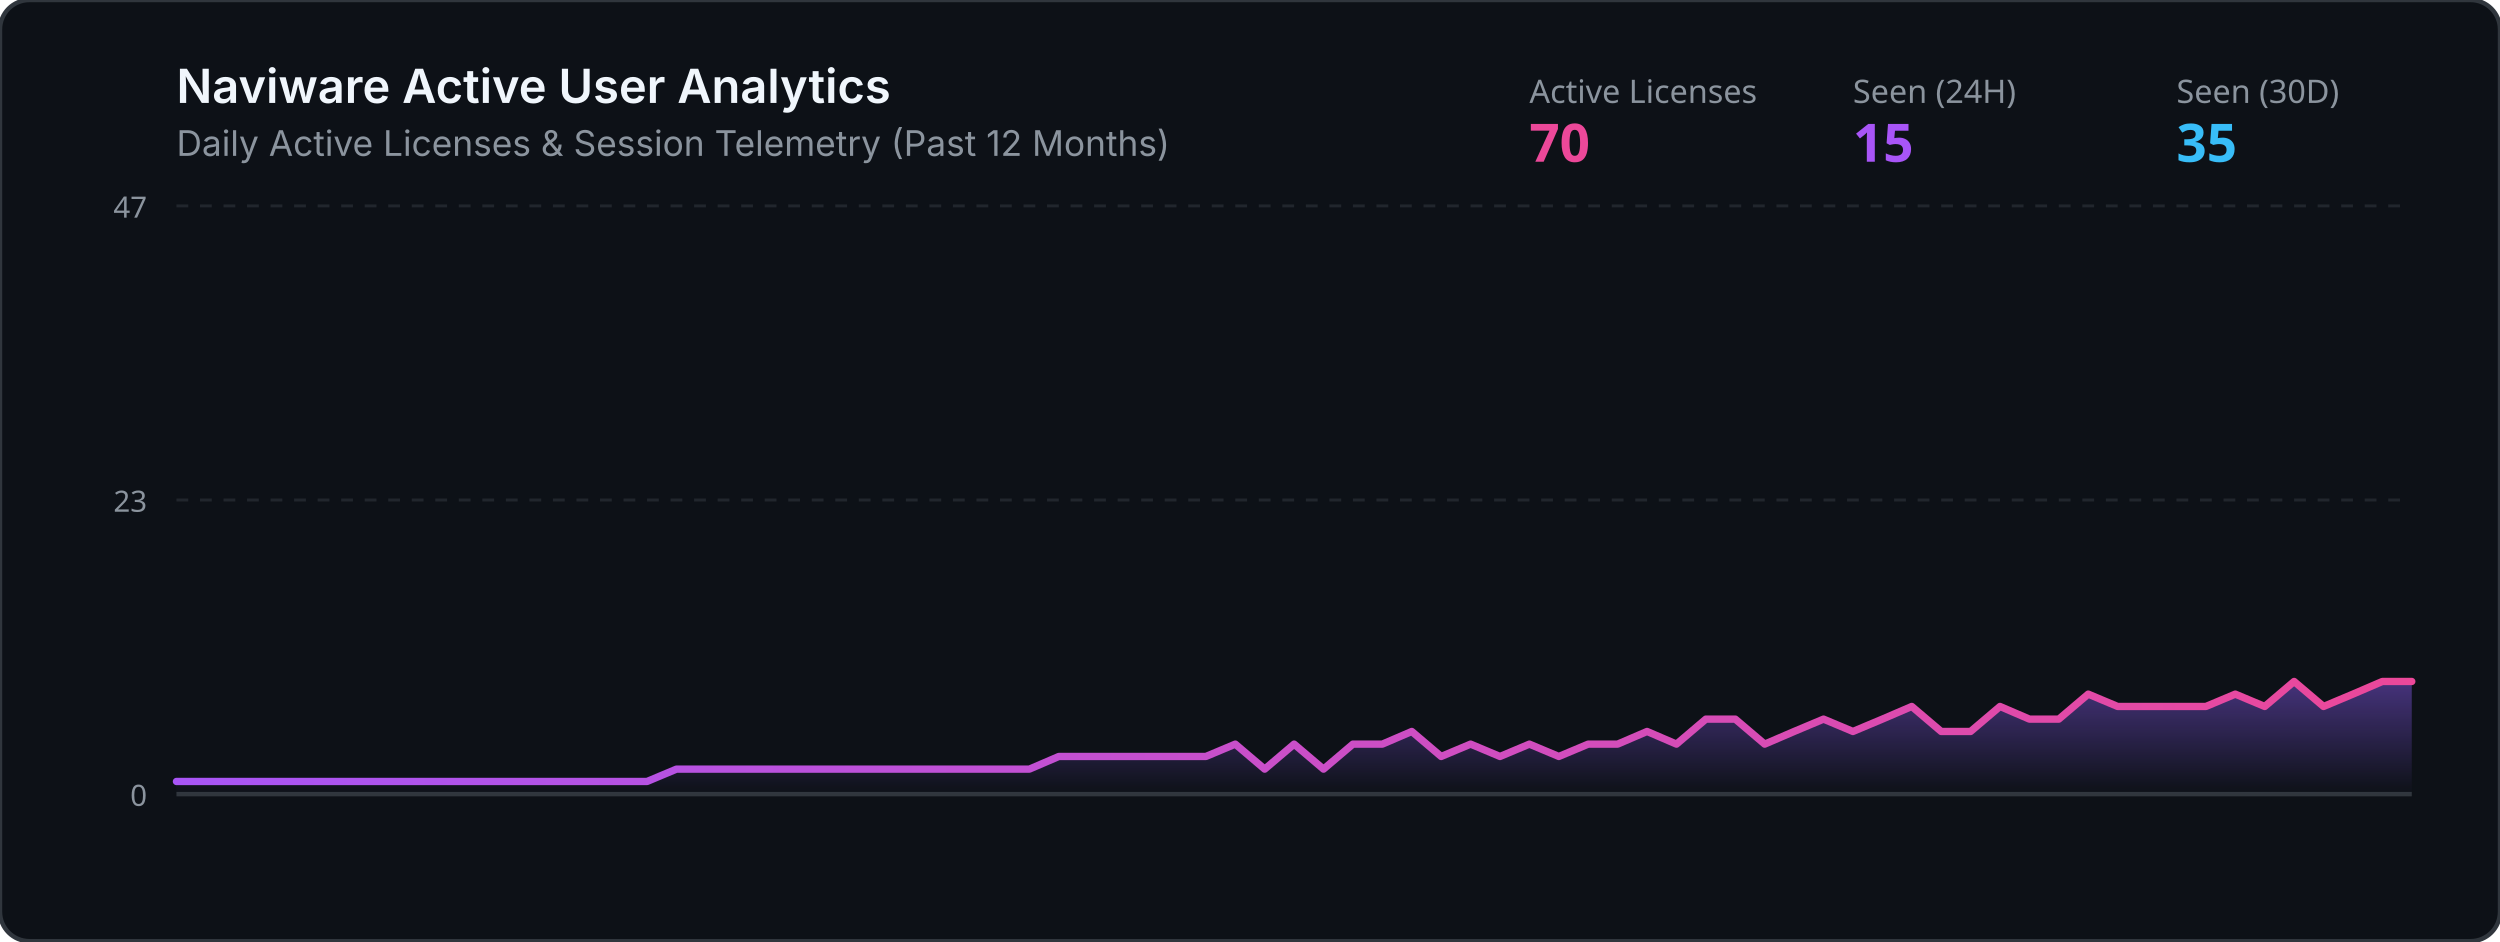
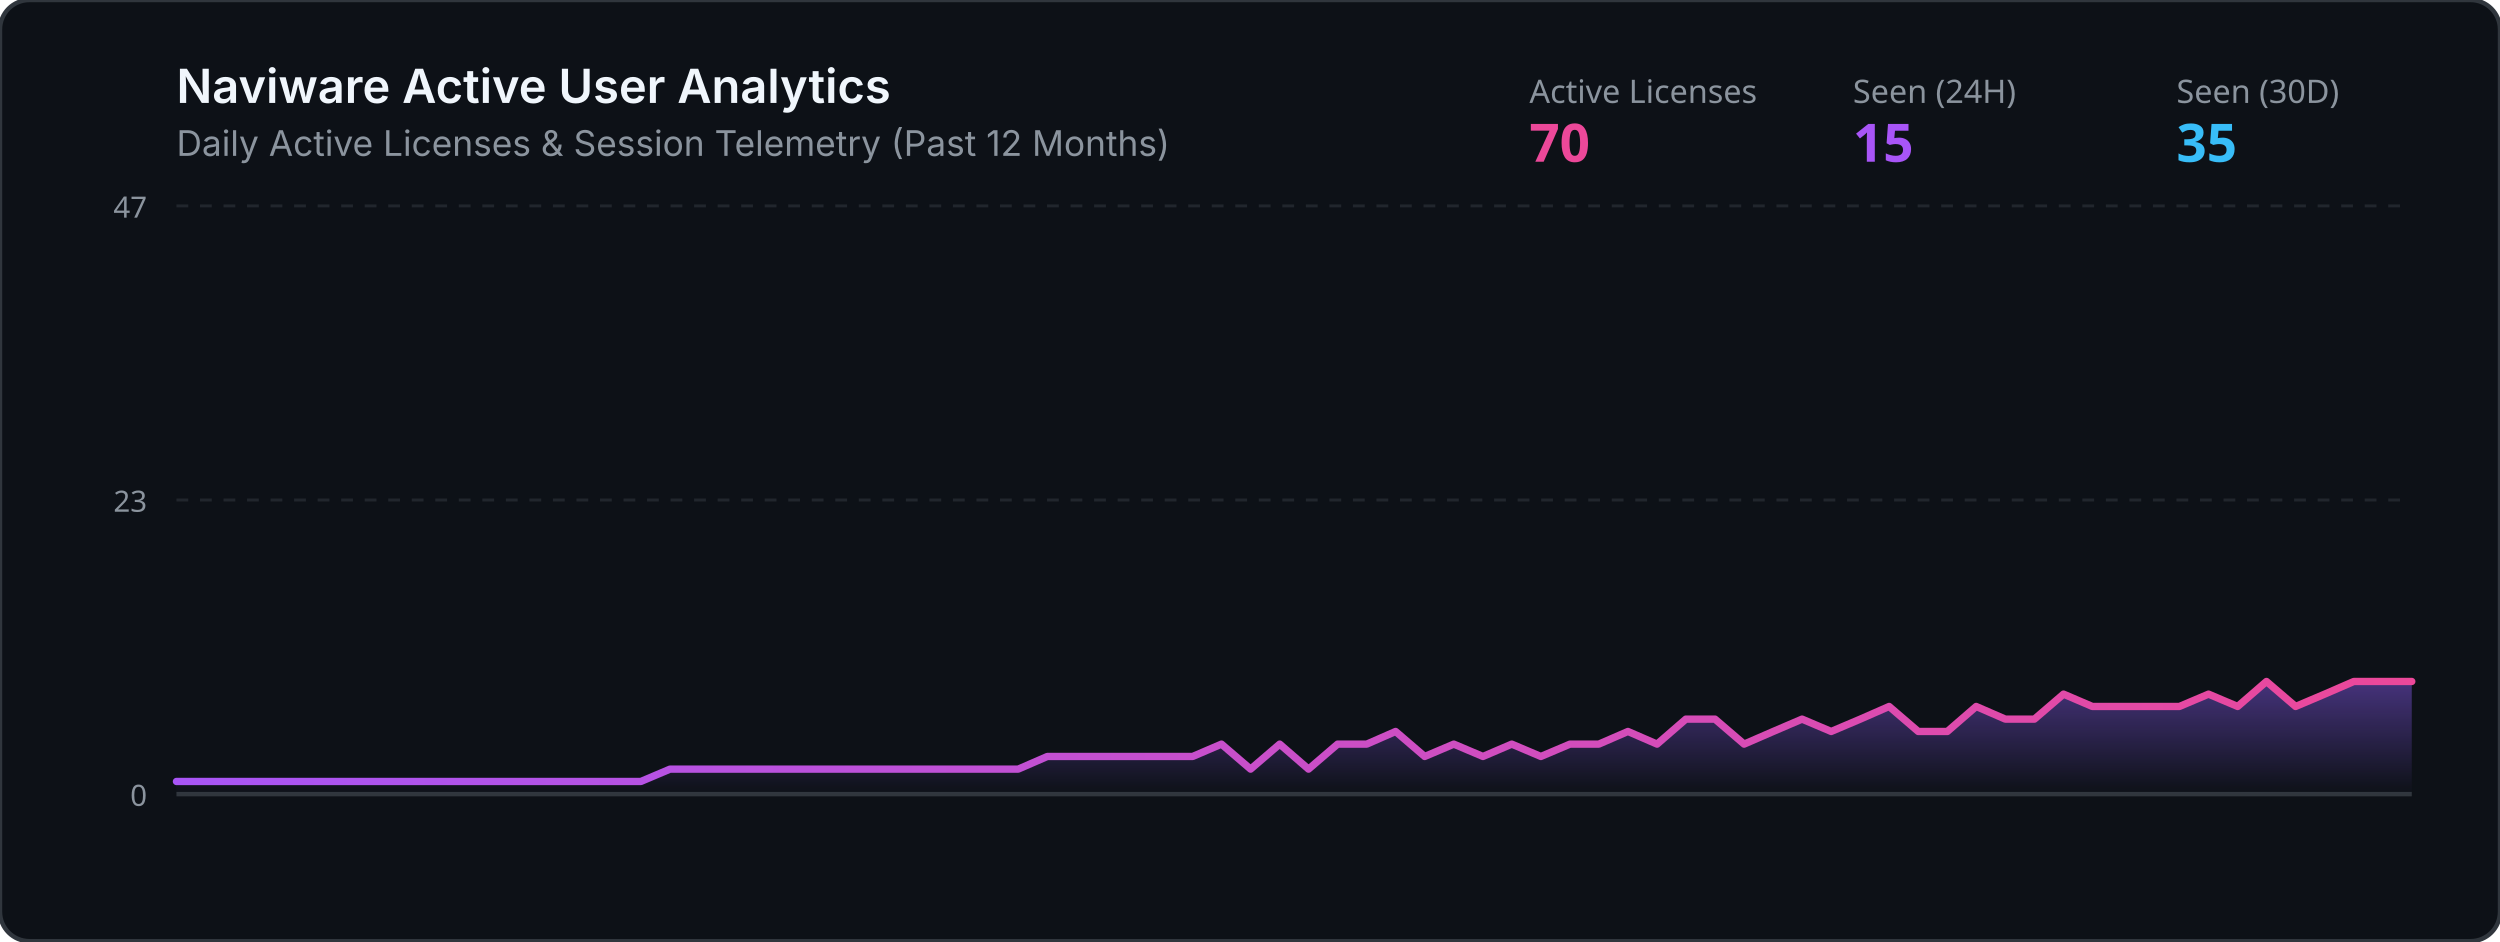
<svg xmlns="http://www.w3.org/2000/svg" viewBox="0 0 850 320" width="100%" height="320">
  <defs>
    <linearGradient id="grad" x1="0%" y1="0%" x2="0%" y2="100%">
      <stop offset="0%" stop-color="#8b5cf6" stop-opacity="0.45" />
      <stop offset="100%" stop-color="#8b5cf6" stop-opacity="0.0" />
    </linearGradient>
    <linearGradient id="lineGrad" x1="0%" y1="0%" x2="100%" y2="0%">
      <stop offset="0%" stop-color="#a855f7" />
      <stop offset="100%" stop-color="#ec4899" />
    </linearGradient>
  </defs>
  <rect width="850" height="320" rx="10" fill="#0d1117" stroke="#30363d" stroke-width="1.5" />
  <text x="60" y="35" fill="#f0f6fc" font-family="-apple-system,BlinkMacSystemFont,Segoe UI,sans-serif" font-size="16" font-weight="600">Naviware Active User Analytics</text>
  <text x="60" y="53" fill="#8b949e" font-family="-apple-system,BlinkMacSystemFont,Segoe UI,sans-serif" font-size="12">Daily Active Licenses &amp; Session Telemetry (Past 12 Months)</text>
  <text x="520" y="35" fill="#8b949e" font-family="sans-serif" font-size="11">Active Licenses</text>
  <text x="520" y="55" fill="#ec4899" font-family="sans-serif" font-size="18" font-weight="bold">70</text>
  <text x="630" y="35" fill="#8b949e" font-family="sans-serif" font-size="11">Seen (24H)</text>
  <text x="630" y="55" fill="#a855f7" font-family="sans-serif" font-size="18" font-weight="bold">15</text>
  <text x="740" y="35" fill="#8b949e" font-family="sans-serif" font-size="11">Seen (30D)</text>
  <text x="740" y="55" fill="#38bdf8" font-family="sans-serif" font-size="18" font-weight="bold">35</text>
  <line x1="60" y1="70" x2="820" y2="70" stroke="#21262d" stroke-width="1" stroke-dasharray="4" />
  <line x1="60" y1="170.0" x2="820" y2="170.0" stroke="#21262d" stroke-width="1" stroke-dasharray="4" />
  <line x1="60" y1="270" x2="820" y2="270" stroke="#30363d" stroke-width="1.5" />
  <text x="50" y="74" fill="#8b949e" font-family="sans-serif" font-size="10" text-anchor="end">47</text>
  <text x="50" y="174.0" fill="#8b949e" font-family="sans-serif" font-size="10" text-anchor="end">23</text>
  <text x="50" y="274" fill="#8b949e" font-family="sans-serif" font-size="10" text-anchor="end">0</text>
-   <polygon points="60,270 60.0,265.7 70.0,265.7 80.0,265.7 90.0,265.7 100.0,265.7 110.0,265.7 120.0,265.7 130.0,265.7 140.0,265.7 150.0,265.7 160.0,265.7 170.0,265.7 180.0,265.7 190.0,265.7 200.0,265.7 210.0,265.7 220.0,265.7 230.0,261.5 240.0,261.5 250.0,261.5 260.0,261.5 270.0,261.5 280.0,261.5 290.0,261.5 300.0,261.5 310.0,261.5 320.0,261.5 330.0,261.5 340.0,261.5 350.0,261.5 360.0,257.2 370.0,257.2 380.0,257.2 390.0,257.2 400.0,257.2 410.0,257.2 420.0,253.0 430.0,261.5 440.0,253.0 450.0,261.5 460.0,253.0 470.0,253.0 480.0,248.7 490.0,257.2 500.0,253.0 510.0,257.2 520.0,253.0 530.0,257.2 540.0,253.0 550.0,253.0 560.0,248.7 570.0,253.0 580.0,244.5 590.0,244.5 600.0,253.0 610.0,248.7 620.0,244.5 630.0,248.7 640.0,244.5 650.0,240.2 660.0,248.7 670.0,248.7 680.0,240.2 690.0,244.5 700.0,244.5 710.0,236.0 720.0,240.2 730.0,240.2 740.0,240.2 750.0,240.2 760.0,236.0 770.0,240.2 780.0,231.7 790.0,240.2 800.0,236.0 810.0,231.7 820.0,231.7 820,270" fill="url(#grad)" />
-   <polyline points="60.0,265.7 70.0,265.7 80.0,265.7 90.0,265.7 100.0,265.7 110.0,265.7 120.0,265.7 130.0,265.7 140.0,265.7 150.0,265.7 160.0,265.7 170.0,265.7 180.0,265.7 190.0,265.7 200.0,265.7 210.0,265.7 220.0,265.7 230.0,261.5 240.0,261.5 250.0,261.5 260.0,261.5 270.0,261.5 280.0,261.5 290.0,261.5 300.0,261.5 310.0,261.5 320.0,261.5 330.0,261.5 340.0,261.5 350.0,261.5 360.0,257.2 370.0,257.2 380.0,257.2 390.0,257.2 400.0,257.2 410.0,257.2 420.0,253.0 430.0,261.5 440.0,253.0 450.0,261.5 460.0,253.0 470.0,253.0 480.0,248.7 490.0,257.2 500.0,253.0 510.0,257.2 520.0,253.0 530.0,257.2 540.0,253.0 550.0,253.0 560.0,248.7 570.0,253.0 580.0,244.5 590.0,244.5 600.0,253.0 610.0,248.7 620.0,244.5 630.0,248.7 640.0,244.5 650.0,240.2 660.0,248.7 670.0,248.7 680.0,240.2 690.0,244.5 700.0,244.5 710.0,236.0 720.0,240.2 730.0,240.2 740.0,240.2 750.0,240.2 760.0,236.0 770.0,240.2 780.0,231.7 790.0,240.2 800.0,236.0 810.0,231.7 820.0,231.7" fill="none" stroke="url(#lineGrad)" stroke-width="2.5" stroke-linecap="round" stroke-linejoin="round" />
+   <polygon points="60,270 60.0,265.7 69.9,265.7 79.7,265.7 89.6,265.7 99.5,265.7 109.4,265.7 119.2,265.7 129.1,265.7 139.0,265.7 148.8,265.7 158.7,265.7 168.6,265.7 178.4,265.7 188.3,265.7 198.2,265.7 208.1,265.7 217.9,265.7 227.8,261.5 237.7,261.5 247.5,261.5 257.4,261.5 267.3,261.5 277.1,261.5 287.0,261.5 296.9,261.5 306.8,261.5 316.6,261.5 326.5,261.5 336.4,261.5 346.2,261.5 356.1,257.2 366.0,257.2 375.8,257.2 385.7,257.2 395.6,257.2 405.5,257.2 415.3,253.0 425.2,261.5 435.1,253.0 444.9,261.5 454.8,253.0 464.7,253.0 474.5,248.7 484.4,257.2 494.3,253.0 504.2,257.2 514.0,253.0 523.9,257.2 533.8,253.0 543.6,253.0 553.5,248.7 563.4,253.0 573.2,244.5 583.1,244.5 593.0,253.0 602.9,248.7 612.7,244.5 622.6,248.7 632.5,244.5 642.3,240.2 652.2,248.7 662.1,248.7 671.9,240.2 681.8,244.5 691.7,244.5 701.6,236.0 711.4,240.2 721.3,240.2 731.2,240.2 741.0,240.2 750.9,236.0 760.8,240.2 770.6,231.7 780.5,240.2 790.4,236.0 800.3,231.7 810.1,231.7 820.0,231.7 820,270" fill="url(#grad)" />
+   <polyline points="60.0,265.7 69.9,265.7 79.7,265.7 89.6,265.7 99.5,265.7 109.4,265.7 119.2,265.7 129.1,265.7 139.0,265.7 148.8,265.7 158.7,265.7 168.6,265.7 178.4,265.7 188.3,265.7 198.2,265.7 208.1,265.7 217.9,265.7 227.8,261.5 237.7,261.5 247.5,261.5 257.4,261.5 267.3,261.5 277.1,261.5 287.0,261.5 296.9,261.5 306.8,261.5 316.6,261.5 326.5,261.5 336.4,261.5 346.2,261.5 356.1,257.2 366.0,257.2 375.8,257.2 385.7,257.2 395.6,257.2 405.5,257.2 415.3,253.0 425.2,261.5 435.1,253.0 444.9,261.5 454.8,253.0 464.7,253.0 474.5,248.7 484.4,257.2 494.3,253.0 504.2,257.2 514.0,253.0 523.9,257.2 533.8,253.0 543.6,253.0 553.5,248.7 563.4,253.0 573.2,244.5 583.1,244.5 593.0,253.0 602.9,248.7 612.7,244.5 622.6,248.7 632.5,244.5 642.3,240.2 652.2,248.7 662.1,248.7 671.9,240.2 681.8,244.5 691.7,244.5 701.6,236.0 711.4,240.2 721.3,240.2 731.2,240.2 741.0,240.2 750.9,236.0 760.8,240.2 770.6,231.7 780.5,240.2 790.4,236.0 800.3,231.7 810.1,231.7 820.0,231.7" fill="none" stroke="url(#lineGrad)" stroke-width="2.5" stroke-linecap="round" stroke-linejoin="round" />
</svg>
